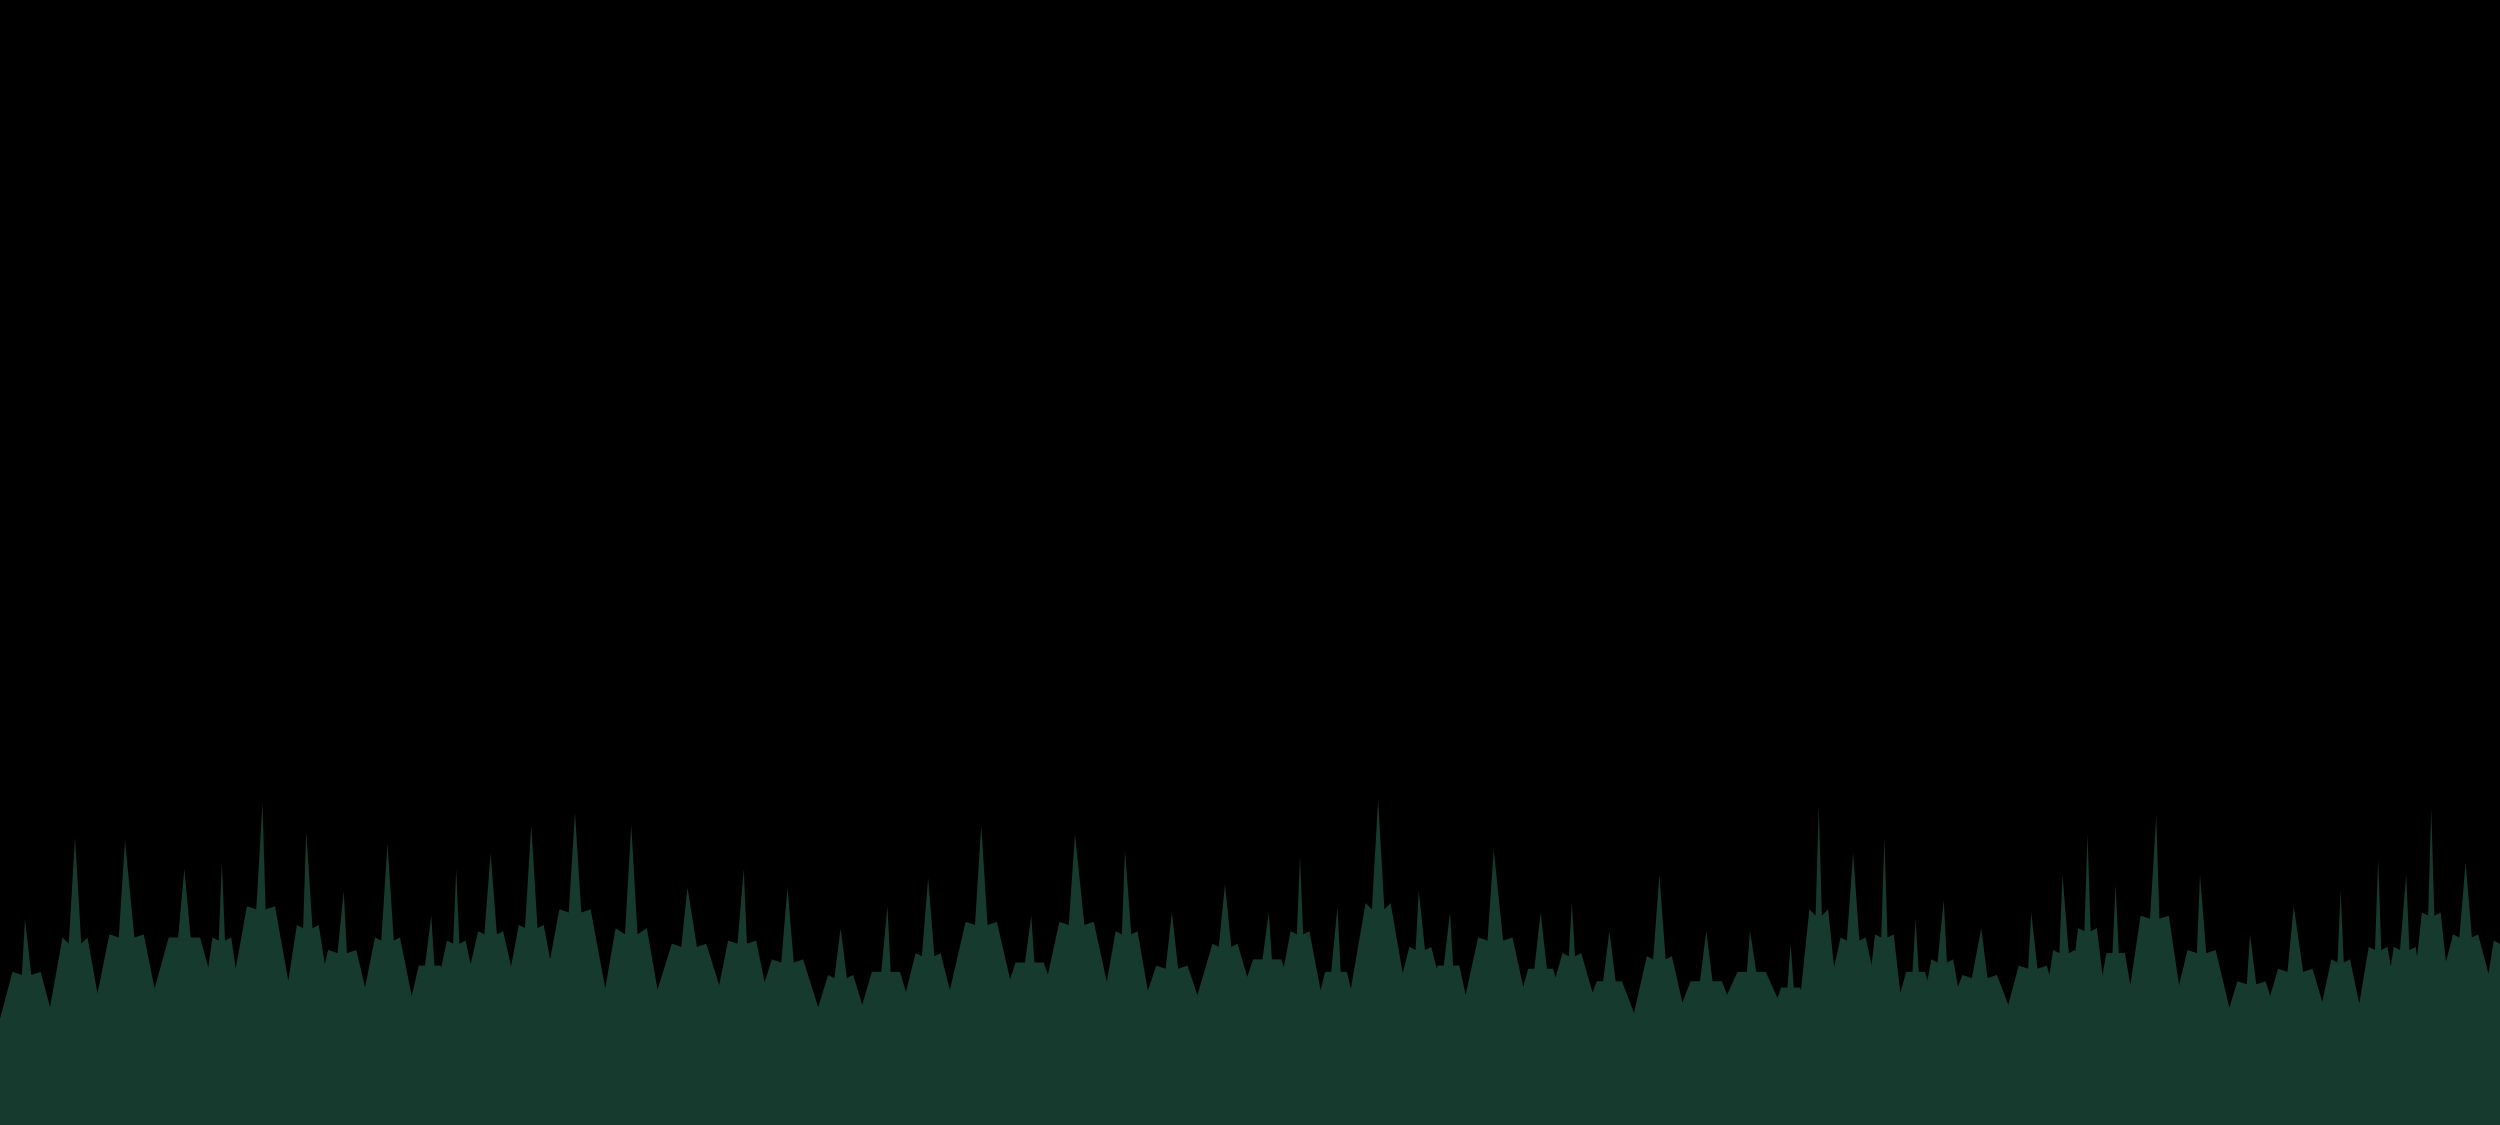
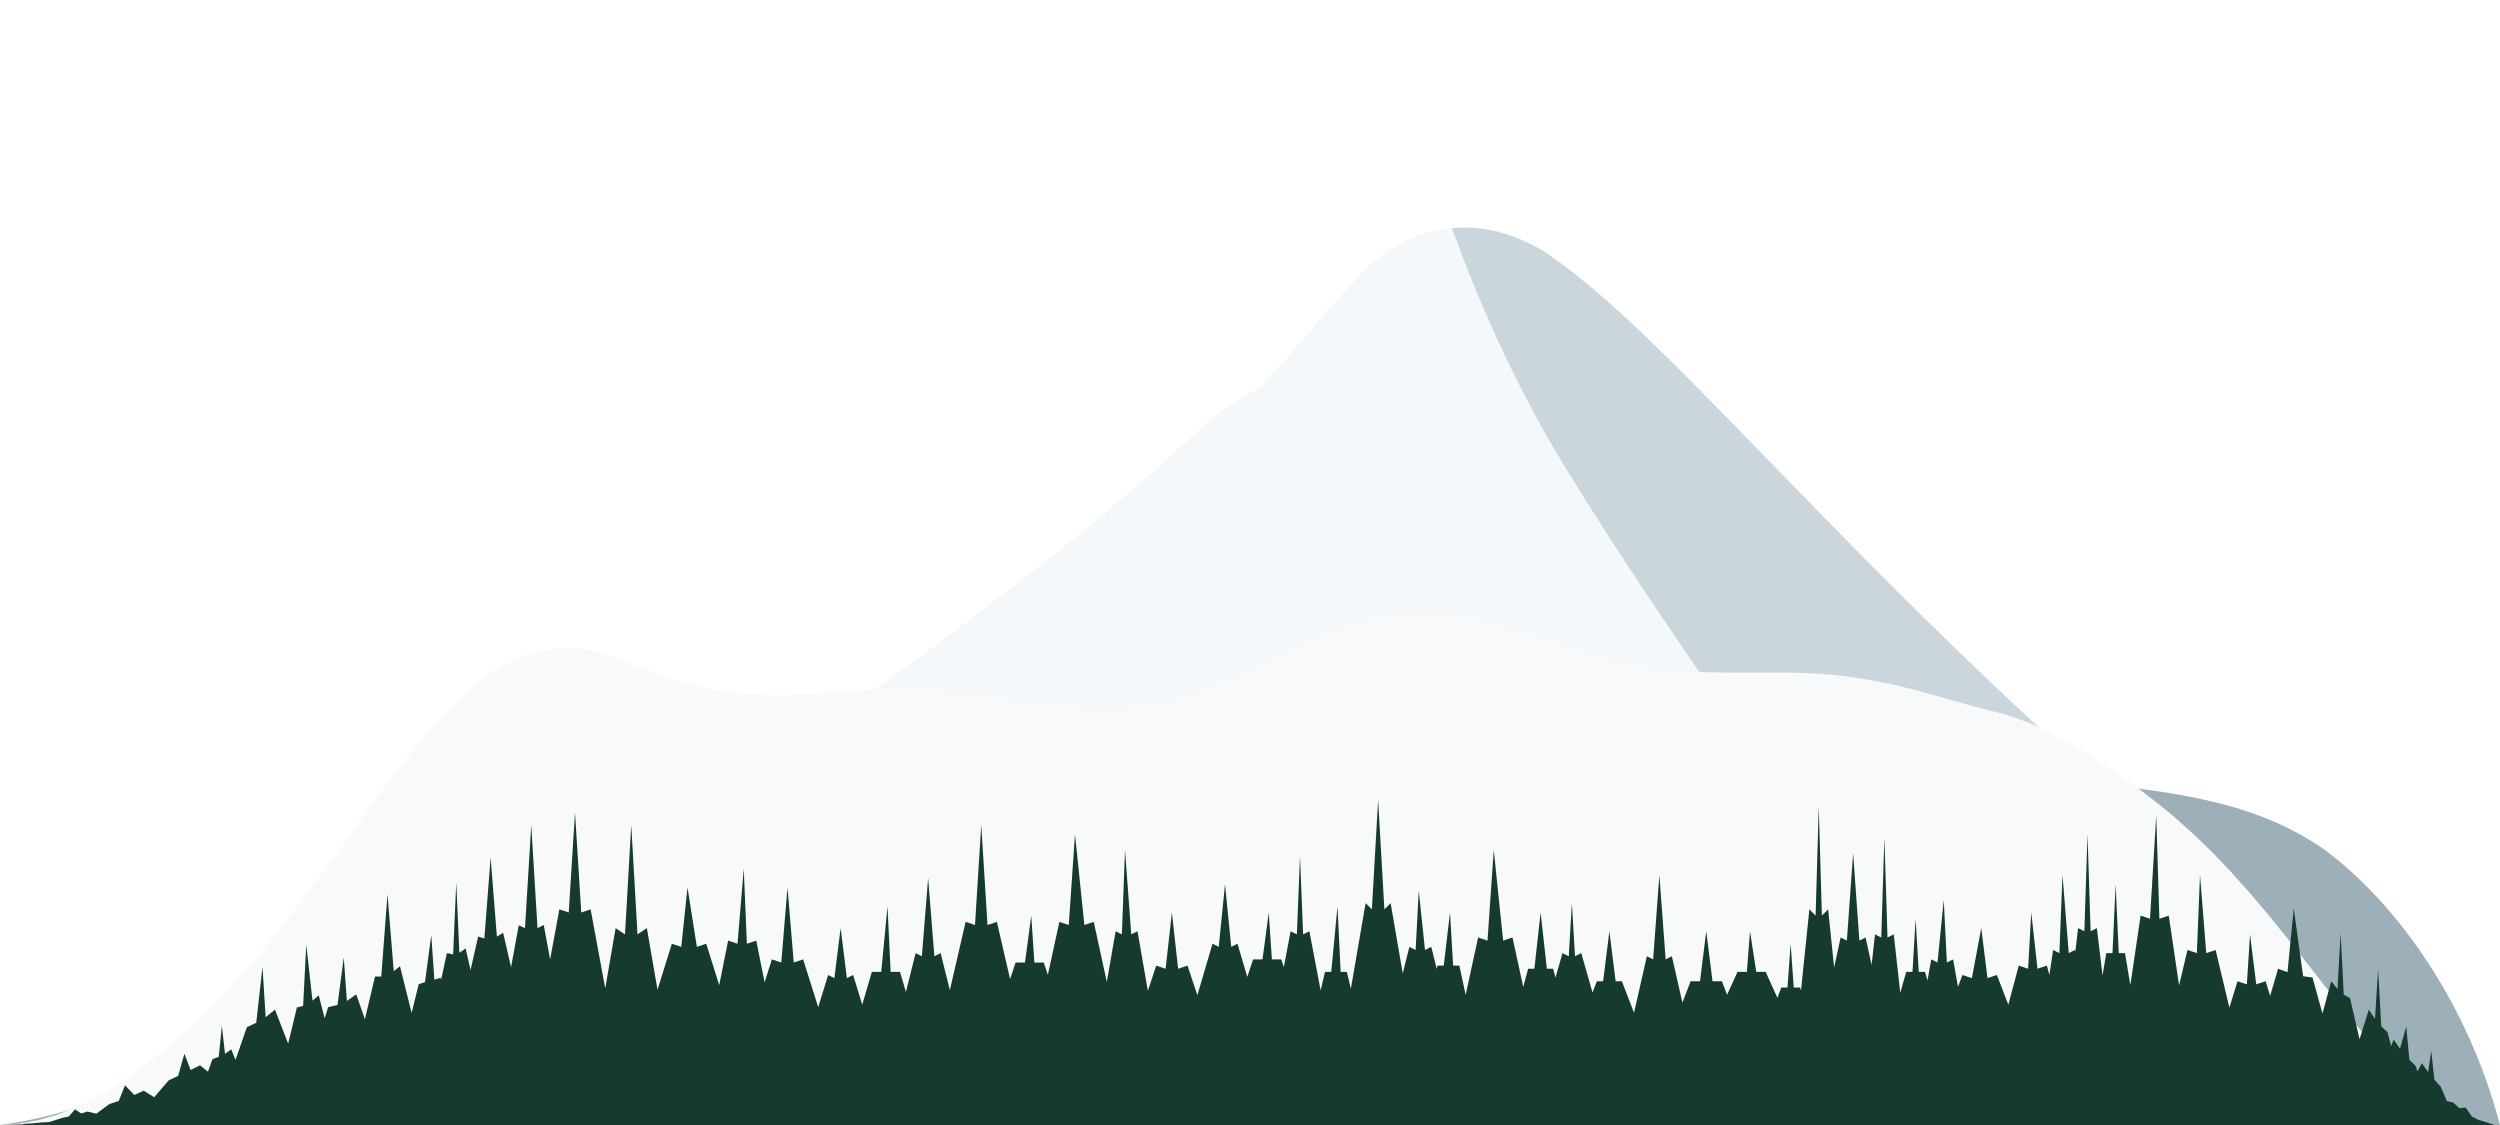
<svg class="around-mountain" viewBox="0 0 800 360" aria-hidden="true" focusable="false">
-   <path fill="#f5f8fa" d="M150,300 C230,262 300,214 352,178 C380,158 398,142 414,130 L426,124 C440,110 452,96 466,84 C474,78 482,74 494,73 C506,72 516,75 526,80 C546,92 566,110 590,132 C640,178 700,236 790,300 Z" />
-   <path fill="#cbd6dc" d="M494,73 C506,72 516,75 526,80 C546,92 566,110 590,132 C640,178 700,236 790,300 L648,300 C606,246 566,196 536,152 C518,126 505,100 494,73 Z" />
-   <path fill="#9db0ba" d="M0,360 L0,292 C60,280 110,270 170,276 C230,282 270,262 330,258 C390,254 430,270 490,266 C550,262 600,246 660,250 C720,254 760,268 800,262 L800,360 Z" />
-   <g class="fog">
-     <rect width="800" height="360" />
+   <g class="peak">
+     <path fill="#f5f8fa" d="M155,300 C227,262 290,214 336.8,178 C362,158 378.2,142 392.6,130 L403.4,124 C416,110 426.8,96 439.4,84 C446.6,78 453.8,74 464.6,73 C475.4,72 484.4,75 493.4,80 C511.4,92 529.4,110 551,132 C596,178 650,236 731,300 Z" />
+     <path fill="#cbd6dc" d="M464.6,73 C475.4,72 484.4,75 493.4,80 C511.4,92 529.4,110 551,132 C596,178 650,236 731,300 L603.2,300 C565.4,246 529.4,196 502.4,152 C486.2,126 474.5,100 464.6,73 Z" />
+     <path fill="#9db0ba" d="M0,360 C60,352 104,304 176,280 C232,262 272,262 330,258 C390,254 430,270 490,266 C550,262 600,246 660,250 C700,253 724,258 744,272 C768,290 790,322 800,360 Z" />
  </g>
-   <path fill="#173a2e" d="M0,360L0,322L0,326L4,311L7,312L8,294L10,312L13,311L17,326L15,328L20,300L22,302L24,268L26,302L28,300L33,328L30,324L35,299L38,300L40,269L43,300L46,299L51,324L49,318L54,300L57,300L59,278L61,300L64,300L69,318L65,321L68,300L70,301L71,276L72,301L74,300L77,321L74,318L79,290L82,291L84,257L85,291L88,290L93,318L91,322L95,296L97,297L98,266L100,297L102,296L106,322L101,321L105,304L108,305L110,285L111,305L114,304L118,321L115,325L120,300L122,301L124,270L126,301L128,300L133,325L131,322L134,309L136,309L138,293L139,309L141,309L144,322L139,320L143,301L145,302L146,278L147,302L149,301L153,320L148,320L153,298L155,299L157,273L159,299L161,298L166,320L161,323L166,296L168,297L170,264L172,297L174,296L179,323L174,318L179,291L182,292L184,260L186,292L189,291L194,318L192,326L197,297L200,299L202,264L204,299L207,297L212,326L210,318L215,302L218,303L220,284L223,303L226,302L231,318L229,321L233,301L236,302L238,278L239,302L242,301L246,321L241,326L247,307L250,308L252,284L254,308L257,307L263,326L261,325L265,312L267,313L269,297L271,313L273,312L277,325L274,328L279,311L282,311L284,290L285,311L288,311L293,328L288,325L293,305L295,306L297,281L299,306L301,305L306,325L303,321L309,295L312,296L314,264L316,296L319,295L325,321L321,320L325,308L328,308L330,293L331,308L334,308L338,320L334,318L339,295L342,296L344,267L347,296L350,295L355,318L353,321L357,298L359,299L360,272L362,299L364,298L368,321L365,324L370,309L373,310L375,292L377,310L380,309L385,324L383,319L388,302L390,303L392,283L394,303L396,302L401,319L397,319L401,307L404,307L406,292L407,307L410,307L414,319L409,319L413,298L415,299L416,274L417,299L419,298L423,319L420,328L424,311L426,311L428,290L429,311L431,311L435,328L432,318L437,289L439,291L441,256L443,291L445,289L450,318L447,319L451,303L453,304L454,285L456,304L458,303L462,319L457,323L460,309L462,309L464,292L465,309L467,309L470,323L468,323L473,300L476,301L478,272L481,301L484,300L489,323L485,325L489,310L491,310L493,292L495,310L497,310L501,325L496,319L500,305L502,306L503,289L504,306L506,305L510,319L506,327L511,314L513,314L515,298L517,314L519,314L524,327L522,328L527,306L529,307L531,280L533,307L535,306L540,328L536,327L541,314L544,314L546,298L548,314L551,314L556,327L551,322L556,311L559,311L560,298L562,311L565,311L570,322L566,327L570,316L572,316L573,302L574,316L576,316L580,327L576,320L579,291L581,293L582,258L583,293L585,291L588,320L584,323L589,300L591,301L593,273L595,301L597,300L602,323L597,326L600,299L602,300L603,268L604,300L606,299L609,326L606,325L610,311L612,311L613,294L614,311L616,311L620,325L615,324L618,307L620,308L622,288L623,308L625,307L628,324L623,325L628,312L631,313L634,297L636,313L639,312L644,325L642,324L646,309L649,310L650,292L652,310L655,309L659,324L654,324L657,304L659,305L660,280L662,305L664,304L667,324L662,322L665,297L667,298L668,267L669,298L671,297L674,322L671,323L674,305L676,305L677,283L678,305L680,305L683,323L681,320L685,293L688,294L690,261L691,294L694,293L698,320L695,325L700,304L703,305L704,280L706,305L709,304L714,325L712,327L716,314L719,315L720,299L722,315L725,314L729,327L724,327L729,310L732,311L734,290L737,311L740,310L745,327L742,326L746,307L748,308L749,285L750,308L752,307L756,326L754,327L758,303L760,304L761,275L762,304L764,303L768,327L763,323L766,303L768,304L770,280L771,304L773,303L776,323L772,320L775,292L777,293L778,259L779,293L781,292L784,320L780,318L785,299L787,300L789,276L791,300L793,299L798,318L795,320L798,301L800,302L802,278L803,302L805,301L808,320L800,322L800,360Z" />
+   <path class="mist" fill="#f7f9fa" d="M0,360L6,359.6L12,358.5L18,356.8L24,354.4L30,351.5L36,348L42,344.1L48,339.7L54,334.9L60,329.6L66,323.9L72,317.8L78,311.2L84,304.2L90,296.8L96,289.1L102,281L108,272.8L114,264.4L120,256.1L126,248.1L132,240.3L138,233.1L144,226.6L150,220.9L156,216.1L162,212.4L168,209.7L174,208L180,207.3L186,207.6L192,208.8L198,210.8L204,213.2L210,215.5L216,217.6L222,219.3L228,220.6L234,221.5L240,222.1L246,222.4L252,222.4L258,222.1L264,221.8L270,221.4L276,221L282,220.7L288,220.6L294,220.6L300,220.9L306,221.4L312,222L318,222.8L324,223.7L330,224.6L336,225.4L342,226L348,226.4L354,226.5L360,226.2L366,225.5L372,224.4L378,222.8L384,220.8L390,218.5L396,215.8L402,213L408,210.1L414,207.3L420,204.5L426,202L432,199.9L438,198.2L444,196.9L450,196.2L456,196L462,196.3L468,197.1L474,198.3L480,199.9L486,201.7L492,203.6L498,205.6L504,207.6L510,209.4L516,211L522,212.4L528,213.4L534,214.3L540,214.8L546,215.1L552,215.2L558,215.2L564,215.2L570,215.2L576,215.3L582,215.6L588,216.1L594,216.9L600,217.9L606,219.1L612,220.6L618,222.2L624,223.9L630,225.6L636,227.2L642,228.7L648,230.8L654,233.4L660,236.6L666,240L672,243.8L678,247.8L684,252.1L690,256.7L696,261.6L702,267L708,272.8L714,279.1L720,285.8L726,292.9L732,300.3L738,307.9L744,315.6L750,323.1L756,330.4L762,337.2L768,343.3L774,348.7L780,353.2L786,356.6L792,358.9L798,359.9L800,360Z" />
+   <path fill="#173a2e" d="M0,360L4,359.9L7,359.8L8,359.6L10,359.5L13,359.2L17,359L15,359.3L20,357.7L22,357.3L24,355L26,356.3L28,355.7L33,356.9L30,357L35,353.3L38,352.3L40,347.3L43,350.4L46,349L51,352.2L49,351.5L54,345.7L57,344.3L59,337.2L61,342.4L64,340.9L69,344.9L65,347.3L68,338.9L70,338.2L71,328.3L72,337.2L74,335.8L77,343.2L74,343.1L79,328.7L82,327.3L84,309.4L85,325.5L88,323.1L93,336L91,339L95,322.4L97,321.9L98,302.3L100,320.2L102,318.5L106,334.1L101,335.1L105,322.3L108,321.6L110,306.4L111,320.3L114,318.2L118,329.7L115,333.6L120,312.5L122,312.5L124,286.2L126,310.8L128,309.2L133,329.3L131,327.1L134,314.9L136,314.3L138,299.2L139,313.5L141,312.9L144,324.4L139,323.5L143,305L145,305.4L146,282.4L147,304.9L149,303.5L153,321.1L148,321.8L153,299.7L155,300.3L157,274.4L159,299.7L161,298.5L166,320.1L161,323.3L166,296.1L168,297L170,264L172,297L174,296L179,323L174,318L179,291L182,292L184,260L186,292L189,291L194,318L192,326L197,297L200,299L202,264L204,299L207,297L212,326L210,318L215,302L218,303L220,284L223,303L226,302L231,318L229,321L233,301L236,302L238,278L239,302L242,301L246,321L241,326L247,307L250,308L252,284L254,308L257,307L263,326L261,325L265,312L267,313L269,297L271,313L273,312L277,325L274,328L279,311L282,311L284,290L285,311L288,311L293,328L288,325L293,305L295,306L297,281L299,306L301,305L306,325L303,321L309,295L312,296L314,264L316,296L319,295L325,321L321,320L325,308L328,308L330,293L331,308L334,308L338,320L334,318L339,295L342,296L344,267L347,296L350,295L355,318L353,321L357,298L359,299L360,272L362,299L364,298L368,321L365,324L370,309L373,310L375,292L377,310L380,309L385,324L383,319L388,302L390,303L392,283L394,303L396,302L401,319L397,319L401,307L404,307L406,292L407,307L410,307L414,319L409,319L413,298L415,299L416,274L417,299L419,298L423,319L420,328L424,311L426,311L428,290L429,311L431,311L435,328L432,318L437,289L439,291L441,256L443,291L445,289L450,318L447,319L451,303L453,304L454,285L456,304L458,303L462,319L457,323L460,309L462,309L464,292L465,309L467,309L470,323L468,323L473,300L476,301L478,272L481,301L484,300L489,323L485,325L489,310L491,310L493,292L495,310L497,310L501,325L496,319L500,305L502,306L503,289L504,306L506,305L510,319L506,327L511,314L513,314L515,298L517,314L519,314L524,327L522,328L527,306L529,307L531,280L533,307L535,306L540,328L536,327L541,314L544,314L546,298L548,314L551,314L556,327L551,322L556,311L559,311L560,298L562,311L565,311L570,322L566,327L570,316L572,316L573,302L574,316L576,316L580,327L576,320L579,291L581,293L582,258L583,293L585,291L588,320L584,323L589,300L591,301L593,273L595,301L597,300L602,323L597,326L600,299L602,300L603,268L604,300L606,299L609,326L606,325L610,311L612,311L613,294L614,311L616,311L620,325L615,324L618,307L620,308L622,288L623,308L625,307L628,324L623,325L628,312L631,313L634,297L636,313L639,312L644,325L642,324L646,309L649,310L650,292L652,310L655,309L659,324L654,324L657,304L659,305L660,280L662,305L664,304L667,324L662,322L665,297L667,298L668,267L669,298L671,297L674,322L671,323L674,305L676,305L677,283L678,305L680,305L683,323L681,320L685,293L688,294L690,261L691,294L694,293L698,320L695,325L700,304L703,305L704,280L706,305L709,304L714,325L712,327L716,314L719,315L720,299L722,315L725,314L729,327L724,327L729,310L732,311.1L734,290.7L737,312.4L740,312.8L745,330.9L742,328.7L746,314L748,316.5L749,298.6L750,318.3L752,319.4L756,336.6L754,336L758,323.1L760,326L761,310.2L762,328.4L764,330.3L768,345.6L763,339.9L766,332.7L768,335.6L770,328.5L771,339.1L773,341.1L776,349.9L772,345.9L775,340.2L777,343.1L778,336.3L779,345.5L781,347.7L784,354.7L780,351.7L785,352.8L787,354.6L789,354.4L791,357.3L793,358.3L798,359.9L795,359.4L798,359.9L800,360Z" />
</svg>
